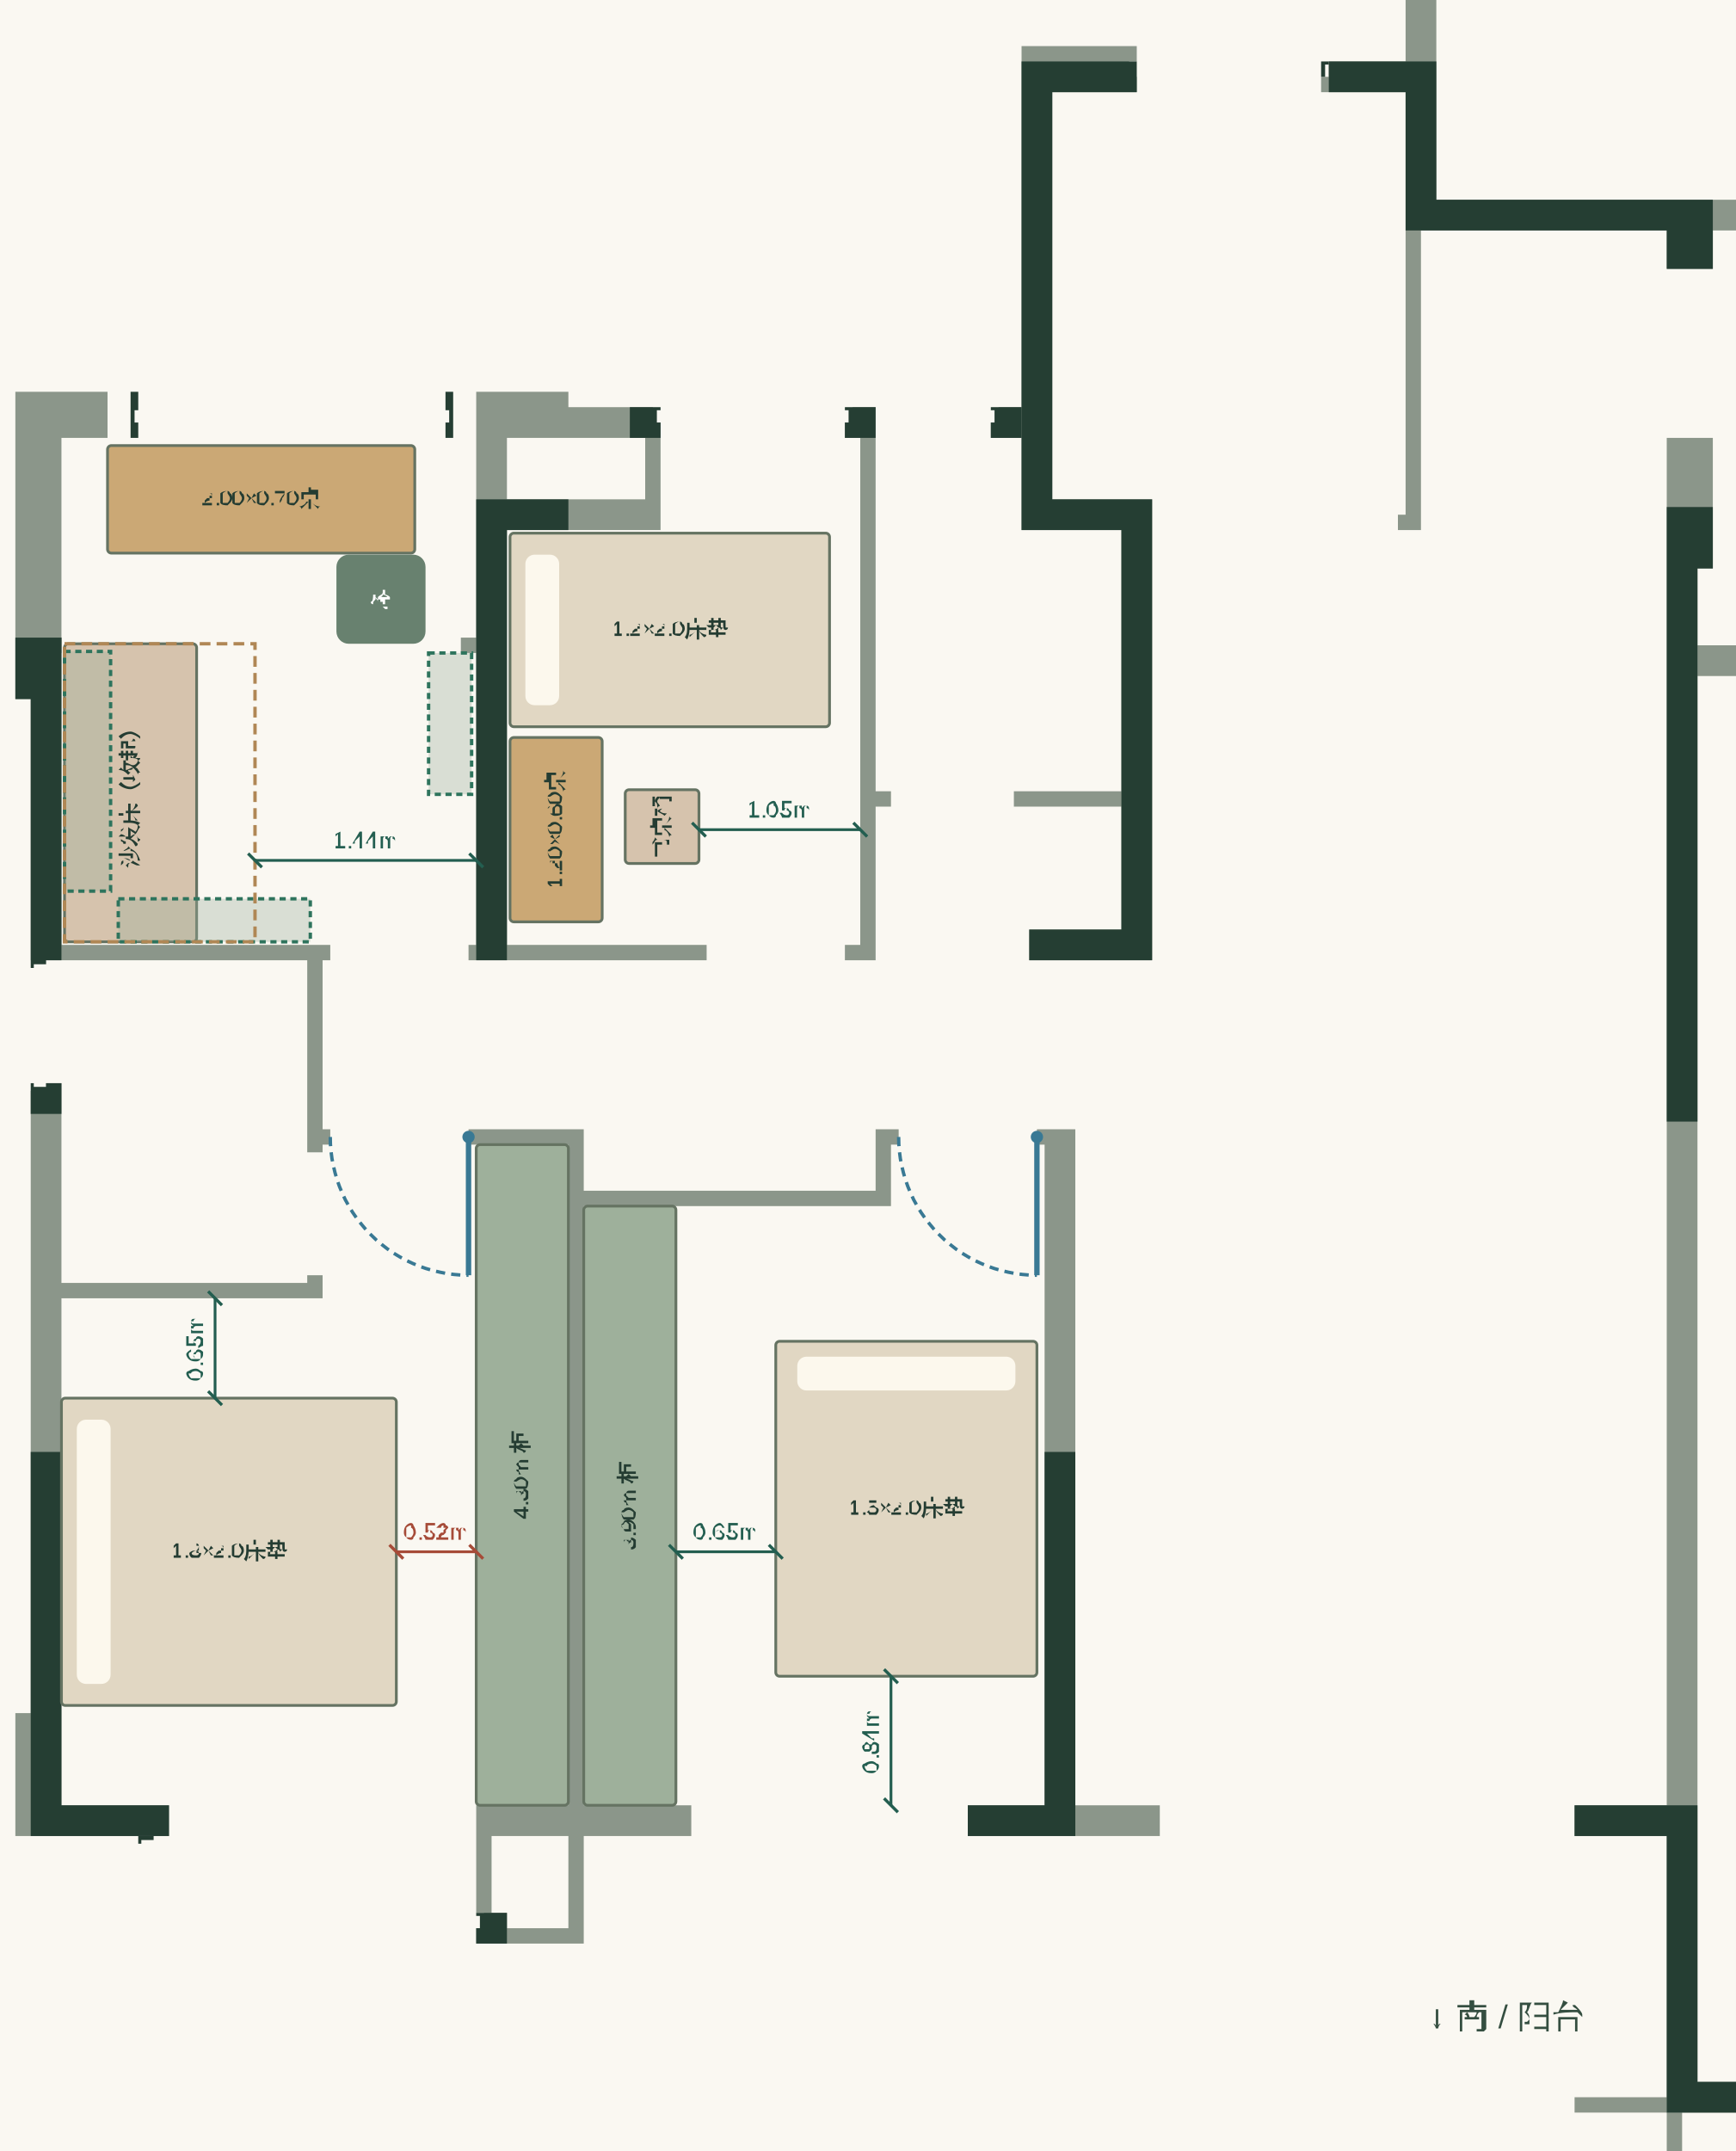
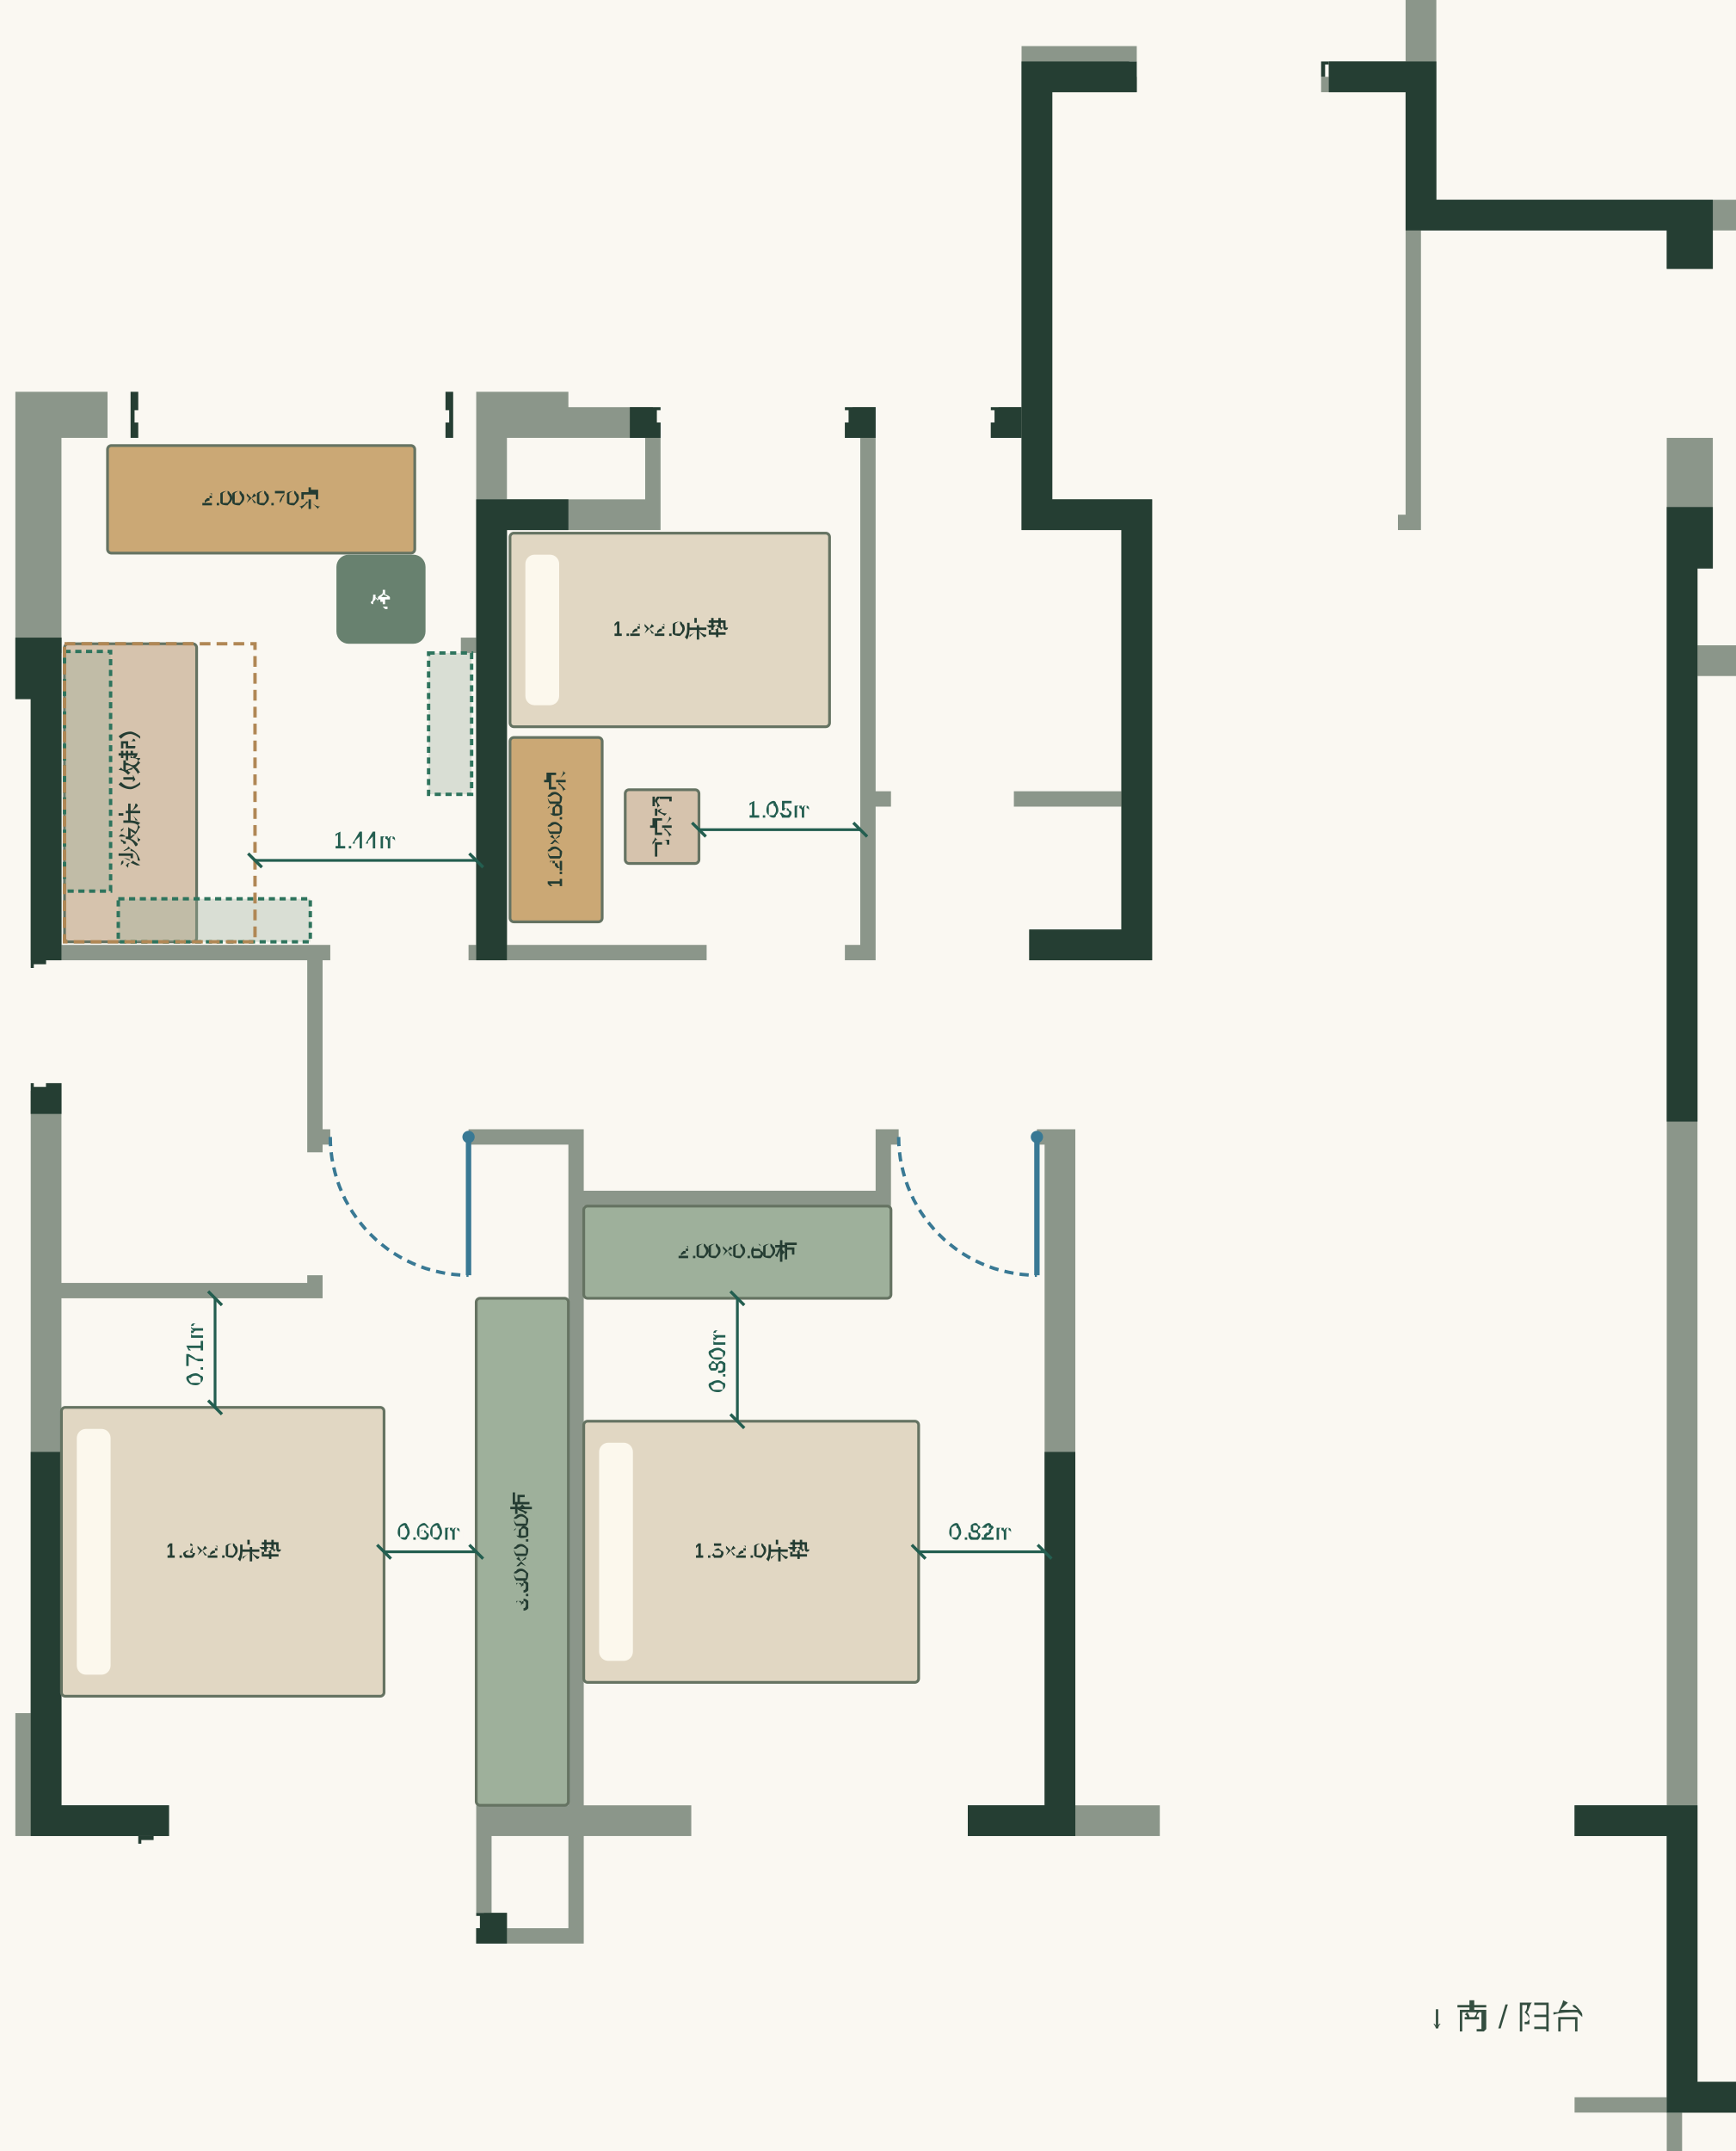
- <svg xmlns="http://www.w3.org/2000/svg" viewBox="-.3 -.3 11.3 14" role="img" aria-label="01 双面长柜＋沙发书房尺寸俯视图">
+ <svg xmlns="http://www.w3.org/2000/svg" viewBox="-.3 -.3 11.3 14" role="img" aria-label="01 左下主卧 · 深柜与开门留空尺寸俯视图">
  <style>text{font-family:Arial,'PingFang SC',sans-serif}</style>
  <rect x="-.3" y="-.3" width="11.3" height="14" fill="#faf8f2" />
  <g fill="#8b968a">
    <path d="M11.45,-3.9L11.45,-2.65L11.65,-2.65L11.65,-3.9L13.85,-3.9L13.85,-1.7L13.4,-1.7L13.4,-1.5L13.85,-1.5L13.95,-1.5L14.25,-1.5L14.35,-1.5L14.45,-1.5L14.45,-1.5L14.55,-1.5L14.55,-1.8L14.45,-1.8L14.05,-1.8L14.05,-4.1L14.05,-4.3L13.1,-4.3L13.1,-4.1L11.55,-4.1L11.45,-4.1L11.35,-4.1L11.35,-4.08L11.35,-4L11.3,-4L11.3,-3.9L11.35,-3.9L11.45,-3.9Z" fill-rule="evenodd" />
    <path d="M8.35,0.3L8.85,0.3L8.85,1.1L8.85,1.2L8.85,3.05L8.8,3.05L8.8,3.15L8.95,3.15L8.95,1.2L10.55,1.2L10.55,1.45L10.85,1.45L10.85,1.2L11.55,1.2L11.65,1.2L12.55,1.2L12.55,1L11.65,1L11.65,0.7L11.45,0.7L11.45,1L10.85,1L9.05,1L9.05,0.1L9.05,-2.4L9.05,-3.9L9.75,-3.9L9.75,-4.1L9.75,-4.1L9.8,-4.1L9.8,-4.12L9.8,-4.3L8.85,-4.3L8.85,-4.1L8.85,-2.4L8.85,0.1L8.75,0.1L8.35,0.1L8.35,0.12L8.35,0.2L8.3,0.2L8.3,0.3L8.35,0.3Z" fill-rule="evenodd" />
    <path d="M13.75,1.2L14.35,1.2L14.55,1.2L15.35,1.2L15.35,1L14.55,1L14.55,0.6L14.45,0.6L14.35,0.6L14.25,0.6L14.15,0.6L14.15,0.95L13.75,0.95L13.75,1L13.75,1.2Z" fill-rule="evenodd" />
    <path d="M7,3.15L7,4.85L6.3,4.85L6.3,4.95L7,4.95L7,5.75L6.4,5.75L6.4,5.95L7.2,5.95L7.2,5.85L7.2,4.85L7.2,3.15L7.2,3.05L7.2,2.95L6.55,2.95L6.55,0.3L7.05,0.3L7.1,0.3L7.1,0.2L7.05,0.2L7.05,0.12L7.05,0.1L7.1,0.1L7.1,0L7.05,0L6.35,0L6.35,0.1L6.35,2.35L6.2,2.35L6.2,2.45L6.15,2.45L6.15,2.55L6.2,2.55L6.35,2.55L6.35,3.15L7,3.15Z" fill-rule="evenodd" />
    <path d="M12.5,3.2L12.5,3.9L12.25,3.9L12.25,4.1L12.6,4.1L12.6,5.5L12.9,5.5L12.9,5.4L12.7,5.4L12.7,4L12.7,3.4L14.15,3.4L15.2,3.4L15.2,3.725L15.3,3.725L15.4,3.725L15.4,3.2L15.2,3.2L15.05,3.2L15.05,2.7L16,2.7L16,2.5L14.95,2.5L14.35,2.5L14.25,2.5L14.15,2.5L13.9,2.5L13.9,2.6L14.15,2.6L14.15,3.2L12.6,3.2L12.6,2.6L12.9,2.6L12.9,2.5L12.6,2.5L12.5,2.5L12.5,2.6L12.5,3.2ZM14.35,2.6L14.95,2.6L14.95,3.2L14.35,3.2L14.35,2.6Z" fill-rule="evenodd" />
    <path d="M2.7,3.95L2.8,3.95L2.8,5.85L2.75,5.85L2.75,5.95L2.8,5.95L3,5.95L4.3,5.95L4.3,5.85L3,5.85L3,3.15L3.4,3.15L4,3.15L4,2.55L4,2.45L3.95,2.45L3.95,2.35L3.8,2.35L3.4,2.35L3.4,2.25L2.8,2.25L2.8,2.55L2.8,2.95L2.8,3.05L2.8,3.85L2.7,3.85L2.7,3.95ZM3.9,2.95L3.4,2.95L3,2.95L3,2.55L3.4,2.55L3.8,2.55L3.9,2.55L3.9,2.95Z" fill-rule="evenodd" />
    <path d="M5.5,4.85L5.4,4.85L5.4,2.55L5.4,2.45L5.4,2.37L5.4,2.35L5.35,2.35L5.25,2.35L5.25,2.45L5.2,2.45L5.2,2.55L5.25,2.55L5.3,2.55L5.3,4.85L5.3,5.85L5.2,5.85L5.2,5.95L5.4,5.95L5.4,4.95L5.5,4.95L5.5,4.85Z" fill-rule="evenodd" />
    <path d="M1.7,7.05L1.7,7.2L1.8,7.2L1.8,7.15L1.85,7.15L1.85,7.05L1.8,7.05L1.8,5.95L1.85,5.95L1.85,5.85L1.7,5.85L0.1,5.85L0.1,3.95L0.102,3.95L0.102,3.85L0.1,3.85L0.1,2.55L0.4,2.55L0.4,2.25L-0.1,2.25L-0.2,2.25L-0.2,3.85L-0.2,4.25L-0.1,4.25L-0.1,5.95L0,5.95L0.1,5.95L1.7,5.95L1.7,7.05Z" fill-rule="evenodd" />
    <path d="M16.7,5.4L16.65,5.4L16.65,5.5L16.7,5.5L16.7,5.42L16.7,5.4Z" fill-rule="evenodd" />
    <path d="M15.4,7.3L14.7,7.3L14.7,5.6L15.2,5.6L15.4,5.6L15.4,5.5L15.4,5.4L15.4,5.025L15.3,5.025L15.2,5.025L15.2,5.4L14.7,5.4L14.5,5.4L14.5,5.5L14.5,7.3L14.5,8.5L14.7,8.5L15.3,8.5L15.3,8.4L14.7,8.4L14.7,7.4L15.4,7.4L15.4,7.3Z" fill-rule="evenodd" />
    <path d="M17.5,8.6L17.6,8.6L17.6,8.5L19.1,8.5L19.2,8.5L19.2,8.4L19.1,8.4L19.1,5.6L19.15,5.6L19.3,5.6L19.35,5.6L19.35,5.5L19.3,5.5L19.3,5.4L19.15,5.4L19.1,5.4L18.7,5.4L18.55,5.4L18.55,5.5L18.5,5.5L18.5,5.6L18.55,5.6L18.7,5.6L19,5.6L19,8.4L17.4,8.4L17.4,8.5L17.5,8.5L17.5,8.6Z" fill-rule="evenodd" />
    <path d="M16.5,8.5L16.5,8.4L16.4,8.4L16.4,5.6L16.3,5.6L16.3,7.3L16.2,7.3L16.2,7.4L16.3,7.4L16.3,8.5L16.5,8.5Z" fill-rule="evenodd" />
    <path d="M10.55,13.35L10.05,13.35L9.95,13.35L9.95,13.45L10.05,13.45L10.55,13.45L10.55,13.85L10.65,13.85L10.65,13.45L10.75,13.45L11.4,13.45L11.4,13.25L10.75,13.25L10.75,11.55L10.75,11.45L10.75,7L10.75,4.1L11.15,4.1L11.15,3.9L10.75,3.9L10.75,3.4L10.85,3.4L10.85,3L10.85,2.55L10.55,2.55L10.55,3L10.55,3.9L10.55,7L10.55,11.45L9.95,11.45L9.95,11.65L10.55,11.65L10.55,13.35Z" fill-rule="evenodd" />
    <path d="M0.8,11.65L0.8,11.45L0.1,11.45L0.1,9.15L0.1,8.15L1.8,8.15L1.8,8L1.7,8L1.7,8.05L0.1,8.05L0.1,6.95L0.1,6.8L0.1,6.75L0,6.75L0,6.8L-0.1,6.8L-0.1,6.95L-0.1,8.05L-0.1,9.15L-0.1,9.15L-0.1,10.85L-0.2,10.85L-0.2,11.65L-0.1,11.65L0.6,11.65L0.7,11.65L0.8,11.65Z" fill-rule="evenodd" />
    <path d="M6.45,7.05L6.45,7.15L6.5,7.15L6.5,9.15L6.5,11.45L6,11.45L6,11.65L6.6,11.65L6.7,11.65L7.25,11.65L7.25,11.45L6.7,11.45L6.7,9.15L6.7,7.05L6.45,7.05Z" fill-rule="evenodd" />
    <path d="M5.4,7.05L5.4,7.45L3.5,7.45L3.5,7.05L2.75,7.05L2.75,7.15L3.4,7.15L3.4,7.45L3.4,11.45L2.8,11.45L2.8,12.15L2.85,12.15L2.85,12.25L2.8,12.25L2.8,12.35L2.85,12.35L3,12.35L3.5,12.35L3.5,11.65L4.2,11.65L4.2,11.45L3.5,11.45L3.5,7.55L5.5,7.55L5.5,7.15L5.55,7.15L5.55,7.05L5.4,7.05ZM2.9,12.15L2.9,11.65L3.4,11.65L3.4,12.25L3,12.25L3,12.15L2.9,12.15Z" fill-rule="evenodd" />
    <path d="M20.8,10.95L20.8,13.25L20.2,13.25L20.1,13.25L20.1,13.45L20.1,13.85L20.1,13.95L20.15,13.95L20.15,14.05L20.3,14.05L20.9,14.05L21.5,14.05L21.65,14.05L21.65,13.95L21.7,13.95L21.7,13.85L21.7,13.45L21.7,13.25L21.6,13.25L21,13.25L21,10.95L21,8.5L21.8,8.5L21.8,8.4L21,8.4L21,5.6L21.65,5.6L21.65,5.5L21.65,5.4L21,5.4L20.8,5.4L20.15,5.4L20.15,5.5L20.15,5.6L20.8,5.6L20.8,8.4L20,8.4L20,8.5L20.8,8.5L20.8,10.95ZM20.2,13.45L20.8,13.45L21,13.45L21.6,13.45L21.6,13.85L21.5,13.85L21.5,13.95L20.9,13.95L20.3,13.95L20.3,13.85L20.2,13.85L20.2,13.45Z" fill-rule="evenodd" />
    <path d="M14.1,13.25L14.1,13.45L14.5,13.45L14.6,13.45L15.1,13.45L15.1,13.25L14.7,13.25L14.7,10.7L14.7,9.7L14.8,9.7L14.8,9.6L14.5,9.6L14.5,13.25L14.1,13.25Z" fill-rule="evenodd" />
    <path d="M18.1,14.15L18.25,14.15L18.3,14.15L18.3,14.05L18.25,14.05L18.25,13.95L18.3,13.95L18.3,13.25L17.6,13.25L17.6,9.7L17.6,9.5L17.5,9.5L17.5,9.6L15.7,9.6L15.7,9.7L17.5,9.7L17.5,13.25L16.9,13.25L16.9,13.45L17.5,13.45L17.5,14.15L18.1,14.15ZM18.1,14.05L17.6,14.05L17.6,13.45L18.2,13.45L18.2,13.95L18.1,13.95L18.1,14.05Z" fill-rule="evenodd" />
    <path d="M10.85,15.15L10.85,14.85L10.55,14.85L10.55,15.05L10.05,15.05L9.95,15.05L9.95,15.15L10.85,15.15Z" fill-rule="evenodd" />
    <path d="M27.95,-1.5L28.4,-1.5L28.4,-1.7L27.95,-1.7L27.95,-3.9L30.15,-3.9L30.15,-2.65L30.35,-2.65L30.35,-3.9L30.35,-3.9L30.45,-3.9L30.5,-3.9L30.5,-4L30.45,-4L30.45,-4.08L30.45,-4.1L30.35,-4.1L30.25,-4.1L28.7,-4.1L28.7,-4.3L27.75,-4.3L27.75,-4.1L27.75,-1.8L27.35,-1.8L27.25,-1.8L27.25,-1.5L27.35,-1.5L27.35,-1.5L27.45,-1.5L27.55,-1.5L27.85,-1.5L27.95,-1.5Z" fill-rule="evenodd" />
    <path d="M30.95,1.45L31.25,1.45L31.25,1.2L32.85,1.2L32.85,3.15L33,3.15L33,3.05L32.95,3.05L32.95,1.2L32.95,1.1L32.95,0.3L33.45,0.3L33.5,0.3L33.5,0.2L33.45,0.2L33.45,0.12L33.45,0.1L33.05,0.1L32.95,0.1L32.95,-2.4L32.95,-4.1L32.95,-4.3L32,-4.3L32,-4.12L32,-4.1L32.05,-4.1L32.05,-4.1L32.05,-3.9L32.75,-3.9L32.75,-2.4L32.75,0.1L32.75,1L30.95,1L30.35,1L30.35,0.7L30.15,0.7L30.15,1L29.25,1L29.25,1.2L30.25,1.2L30.95,1.2L30.95,1.45Z" fill-rule="evenodd" />
    <path d="M26.45,1L26.45,1.2L27.1,1.2L27.35,1.2L27.45,1.2L28.05,1.2L28.05,1L28.05,0.95L27.55,0.95L27.55,0.6L27.45,0.6L27.35,0.6L27.25,0.6L27.25,0.95L27.1,0.95L27.1,1L26.45,1Z" fill-rule="evenodd" />
    <path d="M34.6,3.15L34.6,4.85L34.6,5.85L34.6,5.95L35.4,5.95L35.4,5.75L34.8,5.75L34.8,4.95L35.5,4.95L35.5,4.85L34.8,4.85L34.8,3.15L35.45,3.15L35.45,2.55L35.6,2.55L35.65,2.55L35.65,2.45L35.6,2.45L35.6,2.35L35.45,2.35L35.45,0.1L35.45,0L34.75,0L34.7,0L34.7,0.1L34.75,0.1L34.75,0.12L34.75,0.2L34.7,0.2L34.7,0.3L34.75,0.3L35.25,0.3L35.25,2.95L34.6,2.95L34.6,3.05L34.6,3.15Z" fill-rule="evenodd" />
    <path d="M29.1,3.4L29.1,4L29.1,5.4L28.9,5.4L28.9,5.5L29.2,5.5L29.2,4.1L29.55,4.1L29.55,3.9L29.3,3.9L29.3,3.2L29.3,2.5L28.75,2.5L28.75,2.6L29.2,2.6L29.2,3.2L27.3,3.2L27.3,2.6L27.75,2.6L27.75,2.5L27.3,2.5L27.1,2.5L26.5,2.5L25.8,2.5L25.8,2.7L26.4,2.7L26.4,3.2L26.4,3.725L26.5,3.725L26.6,3.725L26.6,3.4L27.2,3.4L27.3,3.4L29.1,3.4ZM27.1,2.7L27.1,3.2L26.6,3.2L26.5,3.2L26.5,2.7L27.1,2.7Z" fill-rule="evenodd" />
    <path d="M38.8,5.95L39,5.95L39.05,5.95L39.05,5.85L39,5.85L39,3.95L39.1,3.95L39.1,3.85L39,3.85L39,3.05L39,2.95L39,2.55L39,2.25L38.4,2.25L38.4,2.35L38,2.35L37.85,2.35L37.85,2.45L37.8,2.45L37.8,2.55L37.8,3.15L38.4,3.15L38.8,3.15L38.8,5.85L37.5,5.85L37.5,5.95L38.8,5.95ZM38.8,2.55L38.8,2.95L38.4,2.95L37.9,2.95L37.9,2.55L38,2.55L38.4,2.55L38.8,2.55Z" fill-rule="evenodd" />
    <path d="M36.4,2.55L36.4,4.85L36.3,4.85L36.3,4.95L36.4,4.95L36.4,5.95L36.6,5.95L36.6,5.85L36.5,5.85L36.5,4.85L36.5,2.55L36.55,2.55L36.6,2.55L36.6,2.45L36.55,2.45L36.55,2.35L36.45,2.35L36.4,2.35L36.4,2.37L36.4,2.45L36.4,2.55Z" fill-rule="evenodd" />
    <path d="M39.95,7.05L39.95,7.15L40,7.15L40,7.2L40.1,7.2L40.1,7.05L40.1,5.95L41.7,5.95L41.8,5.95L41.9,5.95L41.9,4.25L42,4.25L42,3.85L42,2.25L41.9,2.25L41.4,2.25L41.4,2.55L41.7,2.55L41.7,3.85L40,3.85L40,3.95L41.7,3.95L41.7,5.85L40.1,5.85L39.95,5.85L39.95,5.95L40,5.95L40,7.05L39.95,7.05Z" fill-rule="evenodd" />
    <path d="M25.1,5.4L25.1,5.42L25.1,5.5L25.15,5.5L25.15,5.4L25.1,5.4Z" fill-rule="evenodd" />
    <path d="M26.4,7.4L27.1,7.4L27.1,8.4L26.5,8.4L26.5,8.5L27.1,8.5L27.3,8.5L27.3,7.3L27.3,5.5L27.3,5.4L27.1,5.4L26.6,5.4L26.6,5.025L26.5,5.025L26.4,5.025L26.4,5.4L26.4,5.5L26.4,5.6L26.6,5.6L27.1,5.6L27.1,7.3L26.4,7.3L26.4,7.4Z" fill-rule="evenodd" />
    <path d="M22.7,5.6L22.7,8.4L22.6,8.4L22.6,8.5L22.7,8.5L24.2,8.5L24.2,8.6L24.3,8.6L24.3,8.5L24.4,8.5L24.4,8.4L22.8,8.4L22.8,5.6L23.1,5.6L23.25,5.6L23.3,5.6L23.3,5.5L23.25,5.5L23.25,5.4L23.1,5.4L22.7,5.4L22.65,5.4L22.5,5.4L22.5,5.5L22.45,5.5L22.45,5.6L22.5,5.6L22.65,5.6L22.7,5.6Z" fill-rule="evenodd" />
    <path d="M25.6,7.4L25.6,7.3L25.5,7.3L25.5,5.6L25.4,5.6L25.4,8.4L25.3,8.4L25.3,8.5L25.5,8.5L25.5,7.4L25.6,7.4Z" fill-rule="evenodd" />
    <path d="M31.05,13.25L30.4,13.25L30.4,13.45L31.05,13.45L31.15,13.45L31.15,13.85L31.25,13.85L31.25,13.45L31.75,13.45L31.85,13.45L31.85,13.35L31.75,13.35L31.25,13.35L31.25,11.65L31.85,11.65L31.85,11.45L31.25,11.45L31.25,7L31.25,3.9L31.25,3L31.25,2.55L30.95,2.55L30.95,3L30.95,3.4L31.05,3.4L31.05,3.9L30.65,3.9L30.65,4.1L31.05,4.1L31.05,7L31.05,11.45L31.05,11.55L31.05,13.25Z" fill-rule="evenodd" />
    <path d="M42,11.65L42,10.85L41.9,10.85L41.9,9.15L41.9,9.15L41.9,8.05L41.9,6.95L41.9,6.8L41.8,6.8L41.8,6.75L41.7,6.75L41.7,6.8L41.7,6.95L41.7,8.05L40.1,8.05L40.1,8L40,8L40,8.15L41.7,8.15L41.7,9.15L41.7,11.45L41,11.45L41,11.65L41.1,11.65L41.2,11.65L41.9,11.65L42,11.65Z" fill-rule="evenodd" />
    <path d="M35.35,7.05L35.1,7.05L35.1,9.15L35.1,11.45L34.55,11.45L34.55,11.65L35.1,11.65L35.2,11.65L35.8,11.65L35.8,11.45L35.3,11.45L35.3,9.15L35.3,7.15L35.35,7.15L35.35,7.05Z" fill-rule="evenodd" />
    <path d="M36.3,7.55L38.3,7.55L38.3,11.45L37.6,11.45L37.6,11.65L38.3,11.65L38.3,12.35L38.8,12.35L38.95,12.35L39,12.35L39,12.25L38.95,12.25L38.95,12.15L39,12.15L39,11.45L38.4,11.45L38.4,7.45L38.4,7.15L39.05,7.15L39.05,7.05L38.3,7.05L38.3,7.45L36.4,7.45L36.4,7.05L36.25,7.05L36.25,7.15L36.3,7.15L36.3,7.55ZM38.4,12.25L38.4,11.65L38.9,11.65L38.9,12.15L38.8,12.15L38.8,12.25L38.4,12.25Z" fill-rule="evenodd" />
    <path d="M27.3,13.25L27.3,9.6L27,9.6L27,9.7L27.1,9.7L27.1,10.7L27.1,13.25L26.7,13.25L26.7,13.45L27.2,13.45L27.3,13.45L27.7,13.45L27.7,13.25L27.3,13.25Z" fill-rule="evenodd" />
    <path d="M24.2,9.7L24.2,13.25L23.5,13.25L23.5,13.95L23.55,13.95L23.55,14.05L23.5,14.05L23.5,14.15L23.55,14.15L23.7,14.15L24.3,14.15L24.3,13.45L24.9,13.45L24.9,13.25L24.3,13.25L24.3,9.7L26.1,9.7L26.1,9.6L24.3,9.6L24.3,9.5L24.2,9.5L24.2,9.7ZM24.2,13.45L24.2,14.05L23.7,14.05L23.7,13.95L23.6,13.95L23.6,13.45L24.2,13.45Z" fill-rule="evenodd" />
    <path d="M31.85,15.15L31.85,15.05L31.75,15.05L31.25,15.05L31.25,14.85L30.95,14.85L30.95,15.15L31.85,15.15Z" fill-rule="evenodd" />
  </g>
  <path d="M3.8,2.35L3.8,2.55L3.95,2.55L4,2.55L4,2.45L3.976,2.45L3.976,2.37L4,2.37L4,2.35L3.95,2.35L3.8,2.35Z" fill="#253e33" />
  <path d="M2.8,2.95L2.8,5.95L3,5.95L3,3.15L3.4,3.15L3.4,2.95L2.8,2.95Z" fill="#253e33" />
  <path d="M-0.2,3.85L-0.2,4.25L-0.1,4.25L-0.1,5.95L-0.1,5.95L-0.1,6L-0.08,6L-0.08,5.976L0,5.976L0,5.95L0.048,5.95L0.1,5.95L0.1,5.95L0.1,3.85L-0.2,3.85Z" fill="#253e33" />
  <path d="M-0.1,6.95L0.1,6.95L0.1,6.8L0.1,6.75L0,6.75L0,6.774L-0.08,6.774L-0.08,6.75L-0.1,6.75L-0.1,6.8L-0.1,6.95Z" fill="#253e33" />
  <path d="M0.8,11.65L0.8,11.45L0.1,11.45L0.1,9.15L-0.1,9.15L-0.1,9.15L-0.1,10.85L-0.1,10.85L-0.1,11.65L0.8,11.65Z" fill="#253e33" />
  <path d="M2.85,12.15L2.8,12.15L2.8,12.17L2.824,12.17L2.824,12.25L2.8,12.25L2.8,12.35L2.85,12.35L3,12.35L3,12.15L2.85,12.15Z" fill="#253e33" />
  <path d="M7.05,0.1L7.05,0.1L7.05,0.1L6.35,0.1L6.35,3.15L7,3.15L7,5.75L6.4,5.75L6.4,5.95L7.2,5.95L7.2,2.95L6.55,2.95L6.55,0.3L7.05,0.3L7.05,0.3L7.1,0.3L7.1,0.2L7.1,0.2L7.1,0.1L7.1,0.1L7.05,0.1Z" fill="#253e33" />
  <path d="M5.35,2.35L5.25,2.35L5.2,2.35L5.2,2.37L5.224,2.37L5.224,2.45L5.2,2.45L5.2,2.55L5.25,2.55L5.4,2.55L5.4,2.35L5.4,2.35L5.35,2.35Z" fill="#253e33" />
  <path d="M6.15,2.45L6.15,2.55L6.2,2.55L6.35,2.55L6.35,2.35L6.2,2.35L6.15,2.35L6.15,2.37L6.174,2.37L6.174,2.45L6.15,2.45Z" fill="#253e33" />
  <path d="M6.7,11.65L6.7,9.15L6.5,9.15L6.5,11.45L6,11.45L6,11.65L6.7,11.65Z" fill="#253e33" />
  <path d="M0.6,2.45L0.576,2.45L0.576,2.37L0.6,2.37L0.6,2.35L0.6,2.25L0.55,2.25L0.55,2.35L0.55,2.45L0.55,2.55L0.6,2.55L0.6,2.45Z" fill="#253e33" />
  <path d="M2.624,2.37L2.624,2.45L2.6,2.45L2.6,2.55L2.65,2.55L2.65,2.45L2.65,2.35L2.65,2.25L2.6,2.25L2.6,2.35L2.6,2.37L2.624,2.37Z" fill="#253e33" />
  <path d="M0.7,11.65L0.6,11.65L0.6,11.7L0.62,11.7L0.62,11.676L0.7,11.676L0.7,11.65Z" fill="#253e33" />
  <path d="M8.3,0.2L8.326,0.2L8.326,0.12L8.35,0.12L8.35,0.1L8.3,0.1L8.3,0.2Z" fill="#253e33" />
  <path d="M10.85,1.45L10.85,1L9.05,1L9.05,0.1L8.35,0.1L8.35,0.3L8.85,0.3L8.85,1.2L10.55,1.2L10.55,1.45L10.85,1.45Z" fill="#253e33" />
  <path d="M10.85,3L10.55,3L10.55,7L10.75,7L10.75,3.4L10.85,3.4L10.85,3Z" fill="#253e33" />
  <path d="M9.95,11.45L9.95,11.65L10.55,11.65L10.55,13.45L11.4,13.45L11.4,13.25L10.75,13.25L10.75,11.45L9.95,11.45Z" fill="#253e33" />
  <g>
-     <rect x="0.1" y="8.8" width="2.18" height="2" rx=".025" fill="#e1d7c3" stroke="#657362" stroke-width=".018" />
-     <rect x="0.2" y="8.94" width=".22" height="1.72" fill="#fcf8ed" rx=".06" />
-     <text transform="translate(1.19 9.8) rotate(0)" text-anchor="middle" dominant-baseline="middle" font-size=".14" fill="#243c32">1.8×2.0床垫</text>
+     <rect x="0.1" y="8.86" width="2.1" height="1.88" rx=".025" fill="#e1d7c3" stroke="#657362" stroke-width=".018" />
+     <rect x="0.2" y="9" width=".22" height="1.6" fill="#fcf8ed" rx=".06" />
+     <text transform="translate(1.15 9.8) rotate(0)" text-anchor="middle" dominant-baseline="middle" font-size=".14" fill="#243c32">1.8×2.0床垫</text>
  </g>
  <g>
    <rect x="3.02" y="3.17" width="2.08" height="1.26" rx=".025" fill="#e1d7c3" stroke="#657362" stroke-width=".018" />
    <rect x="3.12" y="3.31" width=".22" height="0.98" fill="#fcf8ed" rx=".06" />
    <text transform="translate(4.06 3.8) rotate(0)" text-anchor="middle" dominant-baseline="middle" font-size=".14" fill="#243c32">1.2×2.0床垫</text>
  </g>
  <g>
-     <rect x="4.75" y="8.43" width="1.7" height="2.18" rx=".025" fill="#e1d7c3" stroke="#657362" stroke-width=".018" />
-     <rect x="4.89" y="8.53" width="1.42" height=".22" fill="#fcf8ed" rx=".06" />
-     <text transform="translate(5.6 9.52) rotate(0)" text-anchor="middle" dominant-baseline="middle" font-size=".14" fill="#243c32">1.5×2.0床垫</text>
+     <rect x="3.5" y="8.95" width="2.18" height="1.7" rx=".025" fill="#e1d7c3" stroke="#657362" stroke-width=".018" />
+     <rect x="3.6" y="9.09" width=".22" height="1.42" fill="#fcf8ed" rx=".06" />
+     <text transform="translate(4.59 9.8) rotate(0)" text-anchor="middle" dominant-baseline="middle" font-size=".14" fill="#243c32">1.5×2.0床垫</text>
  </g>
  <g>
    <rect x="0.4" y="2.6" width="2" height="0.7" rx=".025" fill="#cba875" stroke="#657362" stroke-width=".018" />
    <text transform="translate(1.4 2.95) rotate(0)" text-anchor="middle" dominant-baseline="middle" font-size=".14" fill="#243c32">2.00×0.70桌</text>
  </g>
  <g>
    <rect x="3.02" y="4.5" width="0.6" height="1.2" rx=".025" fill="#cba875" stroke="#657362" stroke-width=".018" />
    <text transform="translate(3.32 5.1) rotate(-90)" text-anchor="middle" dominant-baseline="middle" font-size=".14" fill="#243c32">1.20×0.60桌</text>
  </g>
  <g>
    <rect x="3.77" y="4.84" width="0.48" height="0.48" rx=".025" fill="#d6c3ad" stroke="#657362" stroke-width=".018" />
    <text transform="translate(4.01 5.08) rotate(-90)" text-anchor="middle" dominant-baseline="middle" font-size=".14" fill="#243c32">书桌椅</text>
  </g>
  <g>
    <rect x="0.12" y="3.89" width="0.86" height="1.94" rx=".025" fill="#d6c3ad" stroke="#657362" stroke-width=".018" />
    <text transform="translate(0.55 4.86) rotate(-90)" text-anchor="middle" dominant-baseline="middle" font-size=".14" fill="#243c32">沙发床（收起）</text>
  </g>
  <g>
-     <rect x="2.8" y="7.15" width="0.6" height="4.3" rx=".025" fill="#9eb09b" stroke="#657362" stroke-width=".018" />
-     <text transform="translate(3.1 9.3) rotate(-90)" text-anchor="middle" dominant-baseline="middle" font-size=".14" fill="#243c32">4.30m 柜</text>
+     <rect x="2.8" y="8.15" width="0.6" height="3.3" rx=".025" fill="#9eb09b" stroke="#657362" stroke-width=".018" />
+     <text transform="translate(3.1 9.8) rotate(-90)" text-anchor="middle" dominant-baseline="middle" font-size=".14" fill="#243c32">3.30×0.60柜</text>
  </g>
  <g>
-     <rect x="3.5" y="7.55" width="0.6" height="3.9" rx=".025" fill="#9eb09b" stroke="#657362" stroke-width=".018" />
-     <text transform="translate(3.8 9.5) rotate(-90)" text-anchor="middle" dominant-baseline="middle" font-size=".14" fill="#243c32">3.90m 柜</text>
+     <rect x="3.5" y="7.55" width="2" height="0.6" rx=".025" fill="#9eb09b" stroke="#657362" stroke-width=".018" />
+     <text transform="translate(4.5 7.85) rotate(0)" text-anchor="middle" dominant-baseline="middle" font-size=".14" fill="#243c32">2.00×0.60柜</text>
  </g>
  <rect x="0.12" y="3.94" width="0.3" height="1.56" fill="#9aaf9c" fill-opacity=".35" stroke="#2e745d" stroke-width=".022" stroke-dasharray=".04 .03" />
  <rect x="0.47" y="5.55" width="1.25" height="0.28" fill="#9aaf9c" fill-opacity=".35" stroke="#2e745d" stroke-width=".022" stroke-dasharray=".04 .03" />
  <rect x="2.49" y="3.95" width="0.28" height="0.92" fill="#9aaf9c" fill-opacity=".35" stroke="#2e745d" stroke-width=".022" stroke-dasharray=".04 .03" />
  <rect x="0.12" y="3.89" width="1.24" height="1.94" fill="none" stroke="#b08755" stroke-width=".022" stroke-dasharray=".07 .04" />
  <rect x="1.89" y="3.31" width="0.58" height="0.58" rx=".08" fill="#68816f" />
  <text x="2.18" y="3.645" font-size=".13" text-anchor="middle" fill="white">椅</text>
  <path d="M1.85,7.1L1.851,7.147L1.855,7.194L1.861,7.241L1.87,7.287L1.881,7.333L1.894,7.378L1.91,7.423L1.928,7.466L1.948,7.509L1.971,7.55L1.995,7.59L2.022,7.629L2.051,7.666L2.081,7.702L2.114,7.736L2.148,7.769L2.184,7.799L2.221,7.828L2.26,7.855L2.3,7.879L2.341,7.902L2.384,7.922L2.427,7.94L2.472,7.956L2.517,7.969L2.563,7.98L2.609,7.989L2.656,7.995L2.703,7.999L2.75,8" fill="none" stroke="#397994" stroke-width=".022" stroke-dasharray=".06 .04" />
  <path d="M2.75,7.1v0.9" stroke="#397994" stroke-width=".035" />
  <circle cx="2.75" cy="7.1" r=".04" fill="#397994" />
  <path d="M5.55,7.1L5.551,7.147L5.555,7.194L5.561,7.241L5.57,7.287L5.581,7.333L5.594,7.378L5.61,7.423L5.628,7.466L5.648,7.509L5.671,7.55L5.695,7.59L5.722,7.629L5.751,7.666L5.781,7.702L5.814,7.736L5.848,7.769L5.884,7.799L5.921,7.828L5.96,7.855L6,7.879L6.041,7.902L6.084,7.922L6.127,7.94L6.172,7.956L6.217,7.969L6.263,7.98L6.309,7.989L6.356,7.995L6.403,7.999L6.45,8" fill="none" stroke="#397994" stroke-width=".022" stroke-dasharray=".06 .04" />
  <path d="M6.45,7.1v0.9" stroke="#397994" stroke-width=".035" />
  <circle cx="6.45" cy="7.1" r=".04" fill="#397994" />
-   <path d="M2.28,9.8L2.8,9.8" stroke="#a64b38" stroke-width=".018" />
-   <path d="M2.235,9.755l.09,.09" stroke="#a64b38" stroke-width=".02" />
-   <path d="M2.755,9.755l.09,.09" stroke="#a64b38" stroke-width=".02" />
-   <text transform="translate(2.54,9.8) rotate(0)" y="-.08" text-anchor="middle" font-size=".15" fill="#a64b38" stroke="#faf8f2" stroke-width=".05" paint-order="stroke">0.52m</text>
-   <path d="M1.1,8.15L1.1,8.8" stroke="#235e50" stroke-width=".018" />
+   <path d="M2.2,9.8L2.8,9.8" stroke="#235e50" stroke-width=".018" />
+   <path d="M2.155,9.755l.09,.09" stroke="#235e50" stroke-width=".02" />
+   <path d="M2.755,9.755l.09,.09" stroke="#235e50" stroke-width=".02" />
+   <text transform="translate(2.5,9.8) rotate(0)" y="-.08" text-anchor="middle" font-size=".15" fill="#235e50" stroke="#faf8f2" stroke-width=".05" paint-order="stroke">0.60m</text>
+   <path d="M1.1,8.15L1.1,8.86" stroke="#235e50" stroke-width=".018" />
  <path d="M1.055,8.105l.09,.09" stroke="#235e50" stroke-width=".02" />
-   <path d="M1.055,8.755l.09,.09" stroke="#235e50" stroke-width=".02" />
-   <text transform="translate(1.1,8.475) rotate(-90)" y="-.08" text-anchor="middle" font-size=".15" fill="#235e50" stroke="#faf8f2" stroke-width=".05" paint-order="stroke">0.65m</text>
-   <path d="M5.5,10.61L5.5,11.45" stroke="#235e50" stroke-width=".018" />
-   <path d="M5.455,10.565l.09,.09" stroke="#235e50" stroke-width=".02" />
-   <path d="M5.455,11.405l.09,.09" stroke="#235e50" stroke-width=".02" />
-   <text transform="translate(5.5,11.03) rotate(-90)" y="-.08" text-anchor="middle" font-size=".15" fill="#235e50" stroke="#faf8f2" stroke-width=".05" paint-order="stroke">0.84m</text>
-   <path d="M4.1,9.8L4.75,9.8" stroke="#235e50" stroke-width=".018" />
-   <path d="M4.055,9.755l.09,.09" stroke="#235e50" stroke-width=".02" />
-   <path d="M4.705,9.755l.09,.09" stroke="#235e50" stroke-width=".02" />
-   <text transform="translate(4.425,9.8) rotate(0)" y="-.08" text-anchor="middle" font-size=".15" fill="#235e50" stroke="#faf8f2" stroke-width=".05" paint-order="stroke">0.65m</text>
+   <path d="M1.055,8.815l.09,.09" stroke="#235e50" stroke-width=".02" />
+   <text transform="translate(1.1,8.505) rotate(-90)" y="-.08" text-anchor="middle" font-size=".15" fill="#235e50" stroke="#faf8f2" stroke-width=".05" paint-order="stroke">0.71m</text>
+   <path d="M5.68,9.8L6.5,9.8" stroke="#235e50" stroke-width=".018" />
+   <path d="M5.635,9.755l.09,.09" stroke="#235e50" stroke-width=".02" />
+   <path d="M6.455,9.755l.09,.09" stroke="#235e50" stroke-width=".02" />
+   <text transform="translate(6.09,9.8) rotate(0)" y="-.08" text-anchor="middle" font-size=".15" fill="#235e50" stroke="#faf8f2" stroke-width=".05" paint-order="stroke">0.82m</text>
+   <path d="M4.5,8.15L4.5,8.95" stroke="#235e50" stroke-width=".018" />
+   <path d="M4.455,8.105l.09,.09" stroke="#235e50" stroke-width=".02" />
+   <path d="M4.455,8.905l.09,.09" stroke="#235e50" stroke-width=".02" />
+   <text transform="translate(4.5,8.55) rotate(-90)" y="-.08" text-anchor="middle" font-size=".15" fill="#235e50" stroke="#faf8f2" stroke-width=".05" paint-order="stroke">0.80m</text>
  <path d="M4.25,5.1L5.3,5.1" stroke="#235e50" stroke-width=".018" />
  <path d="M4.205,5.055l.09,.09" stroke="#235e50" stroke-width=".02" />
  <path d="M5.255,5.055l.09,.09" stroke="#235e50" stroke-width=".02" />
  <text transform="translate(4.775,5.1) rotate(0)" y="-.08" text-anchor="middle" font-size=".15" fill="#235e50" stroke="#faf8f2" stroke-width=".05" paint-order="stroke">1.05m</text>
  <path d="M1.36,5.3L2.8,5.3" stroke="#235e50" stroke-width=".018" />
  <path d="M1.315,5.255l.09,.09" stroke="#235e50" stroke-width=".02" />
  <path d="M2.755,5.255l.09,.09" stroke="#235e50" stroke-width=".02" />
  <text transform="translate(2.08,5.3) rotate(0)" y="-.08" text-anchor="middle" font-size=".15" fill="#235e50" stroke="#faf8f2" stroke-width=".05" paint-order="stroke">1.44m</text>
  <text x="9" y="12.9" font-size=".22" fill="#344e40">↓ 南 / 阳台</text>
</svg>
